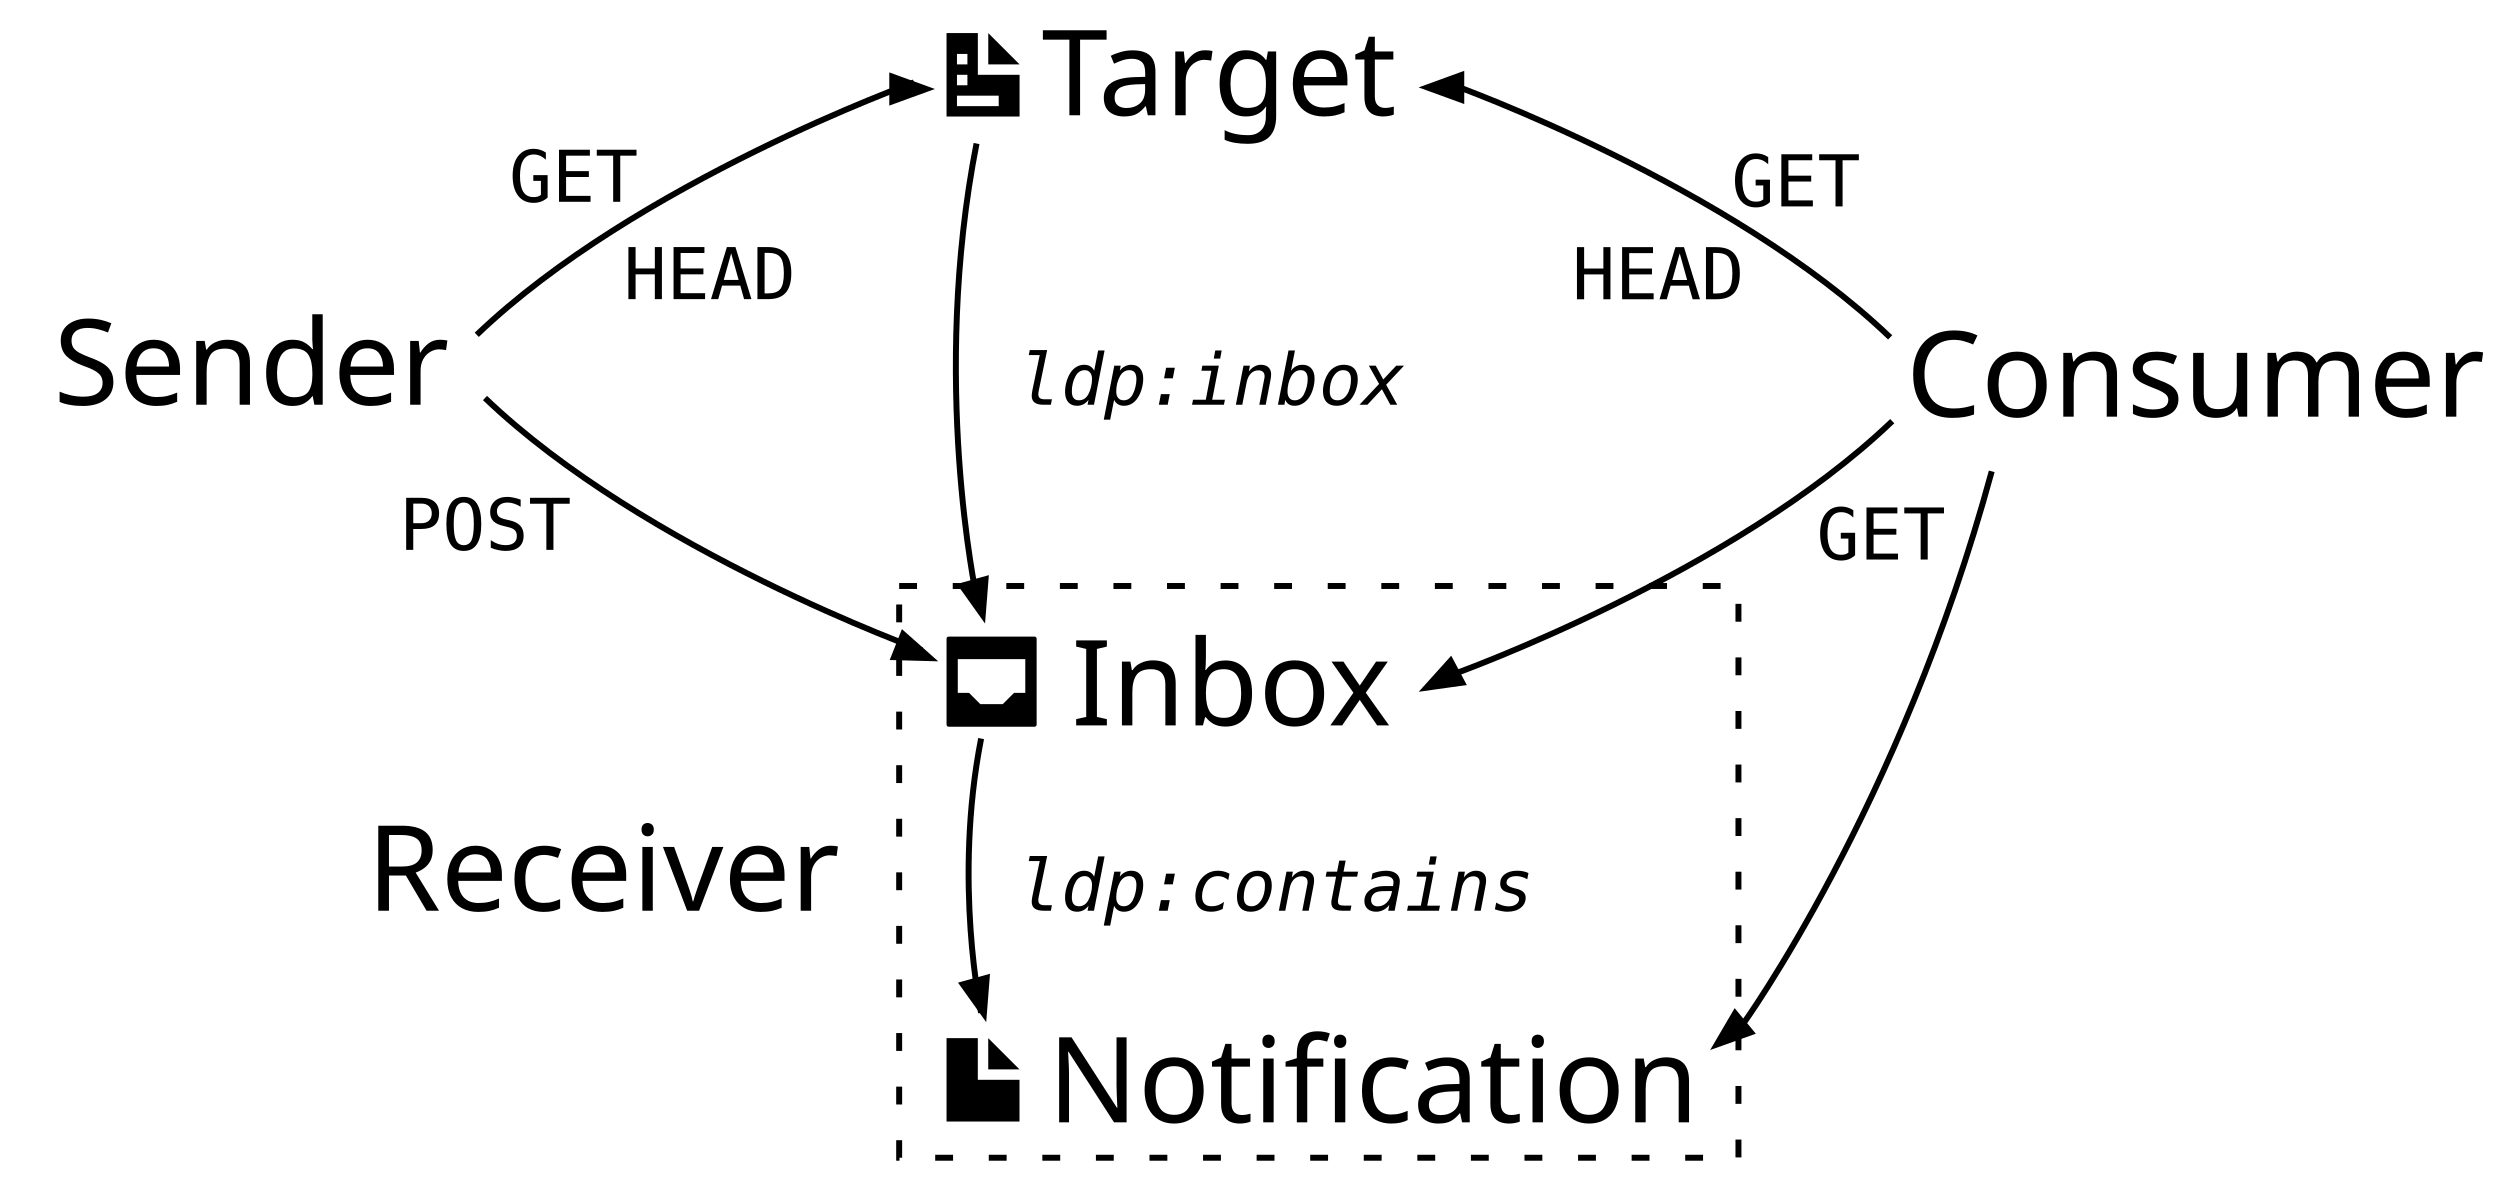
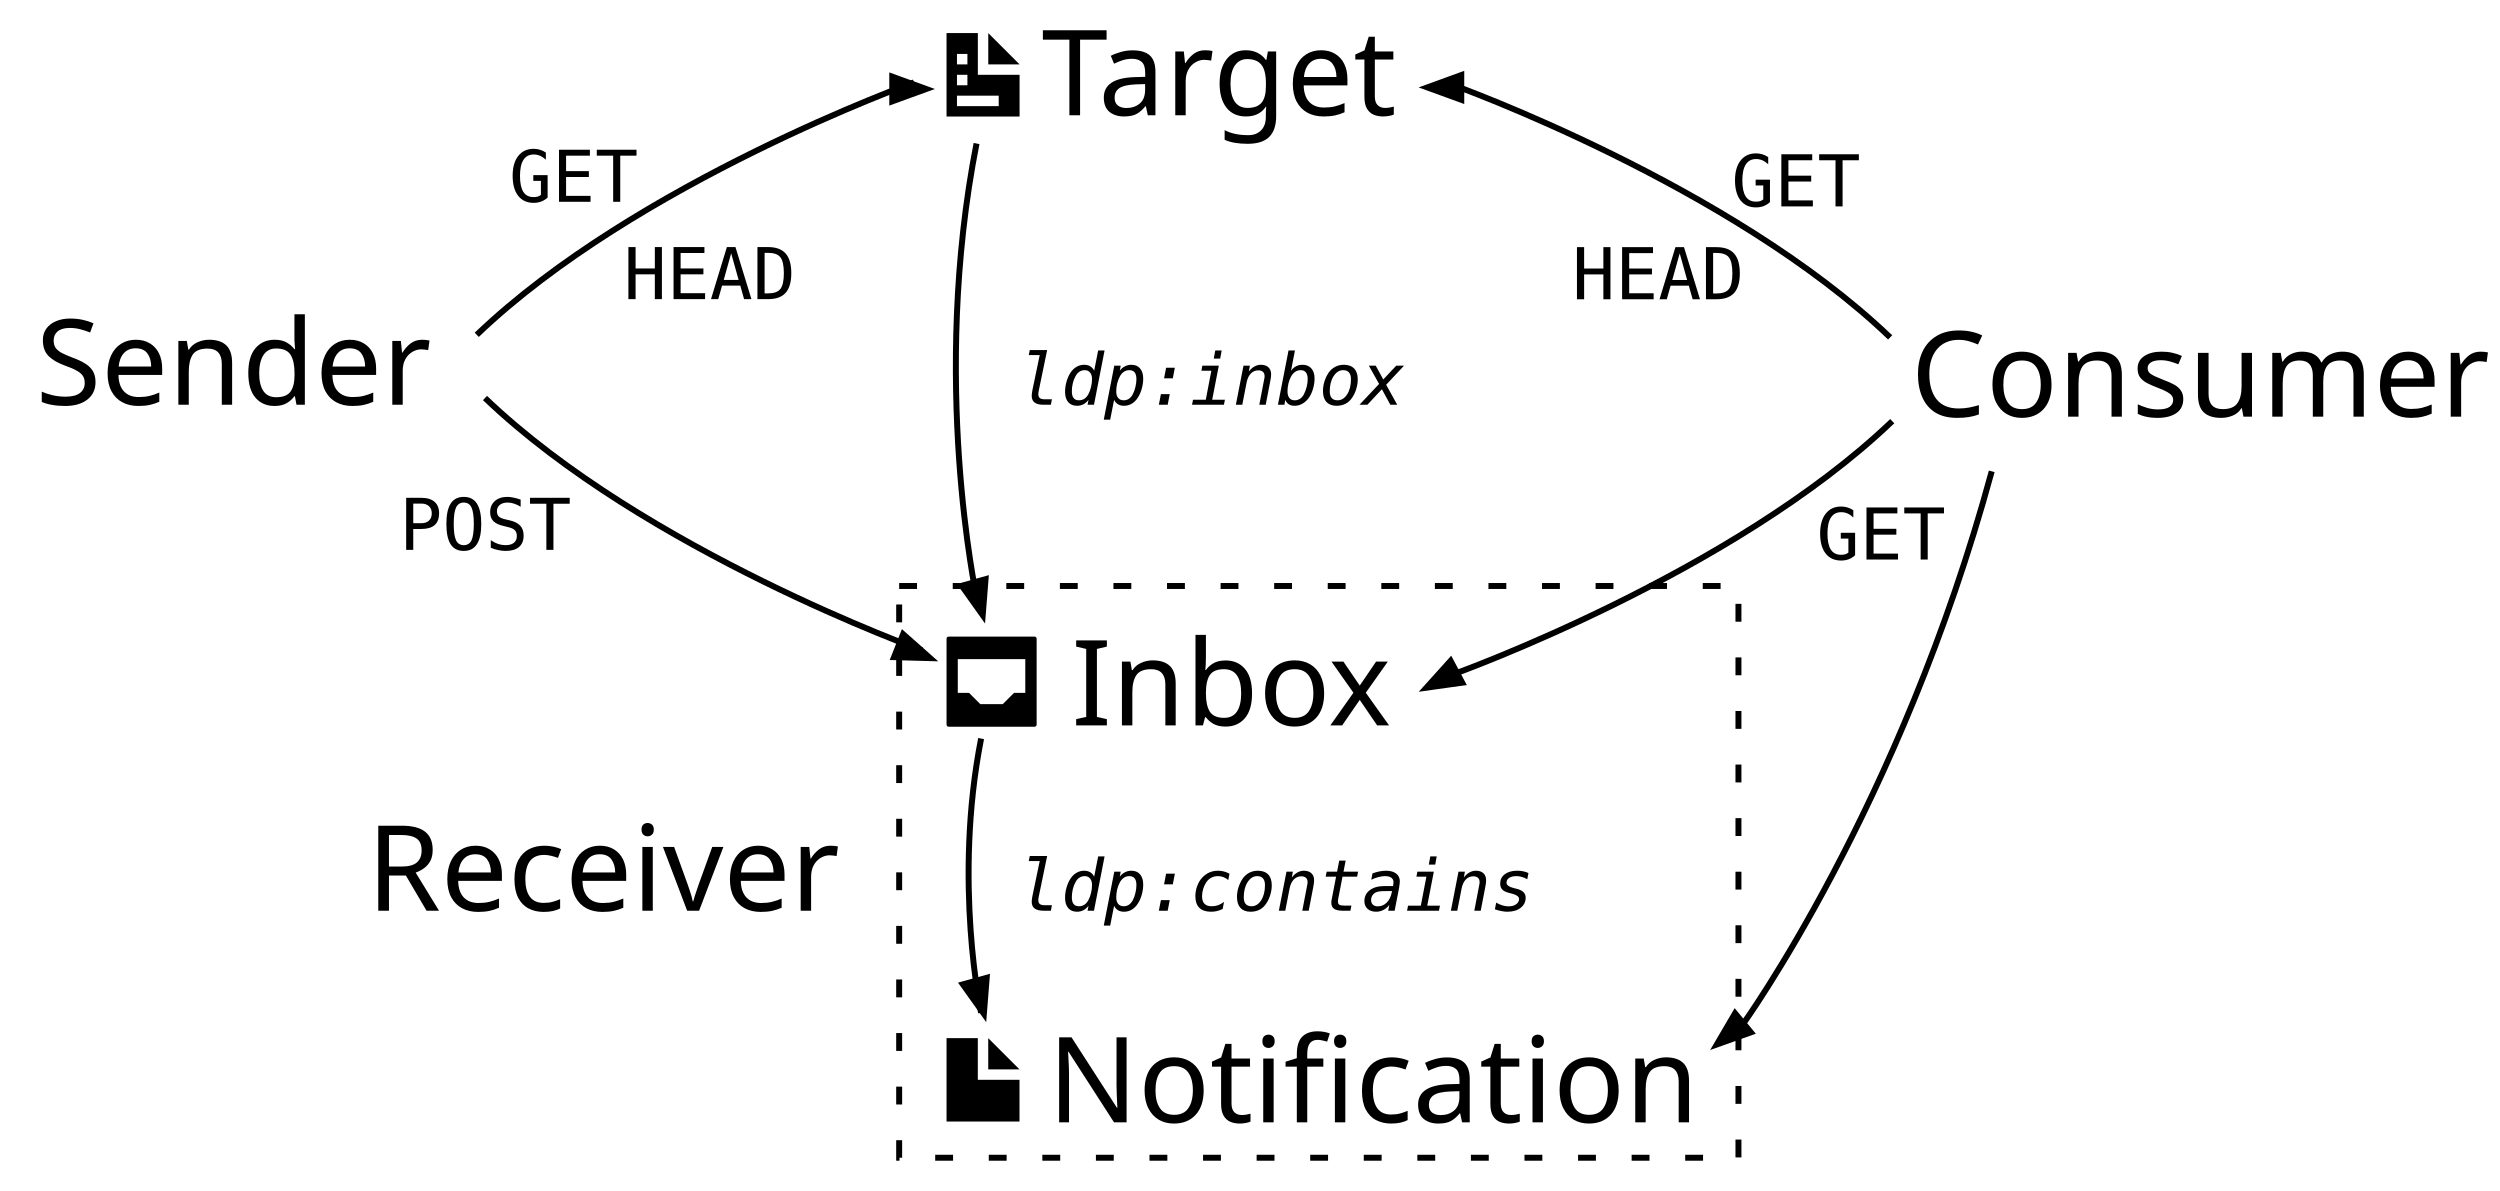
- <svg xmlns="http://www.w3.org/2000/svg" viewBox="0 0 420 200" version="1.1">
+ <svg xmlns="http://www.w3.org/2000/svg" viewBox="0 0 420 200" version="1.1" prefix="rdf: http://www.w3.org/1999/02/22-rdf-syntax-ns# rdfs: http://www.w3.org/2000/01/rdf-schema# xsd: http://www.w3.org/2001/XMLSchema# qb: http://purl.org/linked-data/cube# prov: http://www.w3.org/ns/prov# schema: https://schema.org/">
  <style>.relation{font-size:12px;font-family:monospace;}.predicate{font-style:italic;}.actor{font-size:20px;font-family:sans-serif;}</style>
-   <text class="actor" transform="translate(-84 -18)" x="259" y="37.366">
-     <tspan x="259" y="37.366">Target</tspan>
-   </text>
-   <text class="actor" transform="translate(-84 -18)" x="90" y="86">
-     <tspan x="93" y="86">Sender</tspan>
-   </text>
-   <text class="actor" transform="translate(-84 -18)" x="404.192" y="86">
-     <tspan x="404.192" y="88">Consumer</tspan>
-   </text>
-   <text class="actor" transform="translate(-84 -18)" x="145.615" y="171">
-     <tspan x="145.615" y="171">Receiver</tspan>
-   </text>
-   <text transform="translate(-84 -18)" x="169.53" y="51.907">
-     <tspan class="relation http" x="169.53" y="51.907">GET</tspan>
-   </text>
-   <text transform="translate(-84 -18)" x="188.777" y="68.259">
-     <tspan class="relation http" x="188.777" y="68.259">HEAD</tspan>
-   </text>
-   <text transform="translate(-84 -18)" x="374.888" y="52.671">
-     <tspan class="relation http" x="374.888" y="52.671">GET</tspan>
-   </text>
-   <text transform="translate(-84 -18)" x="348.134" y="68.273">
-     <tspan class="relation http" x="348.134" y="68.273">HEAD</tspan>
-   </text>
-   <text transform="translate(-84 -18)" x="151.081" y="110.38">
-     <tspan class="relation http" x="151.081" y="110.38">POST</tspan>
-   </text>
-   <text transform="translate(-84 -18)" x="389.189" y="111.999">
-     <tspan class="relation http" x="389.189" y="111.999">GET</tspan>
-   </text>
-   <text class="actor" transform="translate(-84 -18)" x="255" y="83">
-     <tspan x="255" y="86" class="relation predicate">ldp:inbox</tspan>
-   </text>
-   <text class="actor" transform="translate(-84 -18)" x="255" y="171">
-     <tspan x="255" y="171" class="relation predicate">ldp:contains</tspan>
-   </text>
+   <text class="actor" transform="translate(-84 -18)" x="259" y="37.366">Target</text>
+   <text class="actor" transform="translate(-84 -18)" x="90" y="86">Sender</text>
+   <text class="actor" transform="translate(-84 -18)" x="405" y="88">Consumer</text>
+   <text class="actor" transform="translate(-84 -18)" x="145.615" y="171">Receiver</text>
+   <text class="relation http" transform="translate(-84 -18)" x="169.53" y="51.907">GET</text>
+   <text class="relation http" transform="translate(-84 -18)" x="188.777" y="68.259">HEAD</text>
+   <text class="relation http" transform="translate(-84 -18)" x="374.888" y="52.671">GET</text>
+   <text class="relation http" transform="translate(-84 -18)" x="348.134" y="68.273">HEAD</text>
+   <text class="relation http" transform="translate(-84 -18)" x="151.081" y="110.38">POST</text>
+   <text class="relation http" transform="translate(-84 -18)" x="389.189" y="111.999">GET</text>
+   <text class="relation predicate" transform="translate(-84 -18)" x="255" y="86">ldp:inbox</text>
+   <text class="relation predicate" transform="translate(-84 -18)" x="255" y="171">ldp:contains</text>
  <path d="M159.38 106.952a.347.347 0 0 0-.36.36v14.416c0 .208.151.36.36.36h14.416a.347.347 0 0 0 .36-.36v-14.417a.347.347 0 0 0-.36-.359H159.38zm1.53 3.78h11.337v5.668h-1.89l-1.89 1.89h-3.778l-1.89-1.89h-1.89v-5.669z" />
-   <text class="actor" transform="translate(-84 -18)" x="264" y="139.866">
-     <tspan x="264" y="139.866">Inbox</tspan>
-   </text>
+   <text class="actor" transform="translate(-84 -18)" x="264" y="139.866">Inbox</text>
  <path d="M159.018 5.559v14.023h12.27V12.57h-7.01V5.56h-5.26zm7.012 0v5.258h5.259L166.03 5.56zm-5.259 3.505h1.753v1.753h-1.753V9.064zm0 3.506h1.753v1.753h-1.753V12.57zm0 3.506h7.012v1.753h-7.012v-1.753zM159.02 174.407v14.01h12.257v-7.006h-7.004v-7.004h-5.254zm7.004 0v5.253h5.253l-5.253-5.253z" />
-   <text class="actor" transform="translate(-84 -18)" x="260" y="206.555">
-     <tspan x="260" y="206.555">Notification</tspan>
-   </text>
+   <text class="actor" transform="translate(-84 -18)" x="260" y="206.555">Notification</text>
  <path d="M80.094 56.246c26.774-25.646 73.45-42.406 73.45-42.406M317.544 56.681c-26.774-25.646-73.449-42.406-73.449-42.406M81.48 66.868c26.774 25.646 73.45 42.406 73.45 42.406" fill="none" stroke="#000" stroke-width="1" />
  <path d="M317.898 70.757c-26.774 25.646-73.45 42.406-73.45 42.406" fill="none" stroke="#000" stroke-width="1" />
  <path d="M334.61 79.188c-15.293 56.301-41.953 93.091-41.953 93.091" fill="none" stroke="#000" stroke-width="1" />
  <path fill="none" stroke="#000" stroke-width="1" stroke-dasharray="3,6" d="M151.06 98.447h141V194.5h-141z" />
  <path d="M164.06 24.117c-7.82 39.778 0 76.156 0 76.156" fill="none" stroke="#000" stroke-width="1" />
  <path d="M149.901 17.027l5.702-2.075-5.702-2.076zM161.574 98.406l3.523 4.94.476-6.05zM243.698 111.024l-4.06 4.508 6.008-.843zM150.198 110.4l6.065.165-4.54-4.026zM245.493 16.762l-5.702-2.075 5.702-2.076zM291.493 170.237l-3.066 5.236 5.715-2.04z" stroke="#000" stroke-width="1" />
  <path d="M164.827 124.083c-4.73 24.06 0 46.063 0 46.063" fill="none" stroke="#000" stroke-width="1" />
  <path d="M161.767 165.375l3.524 4.94.476-6.05z" stroke="#000" stroke-width="1" />
</svg>
